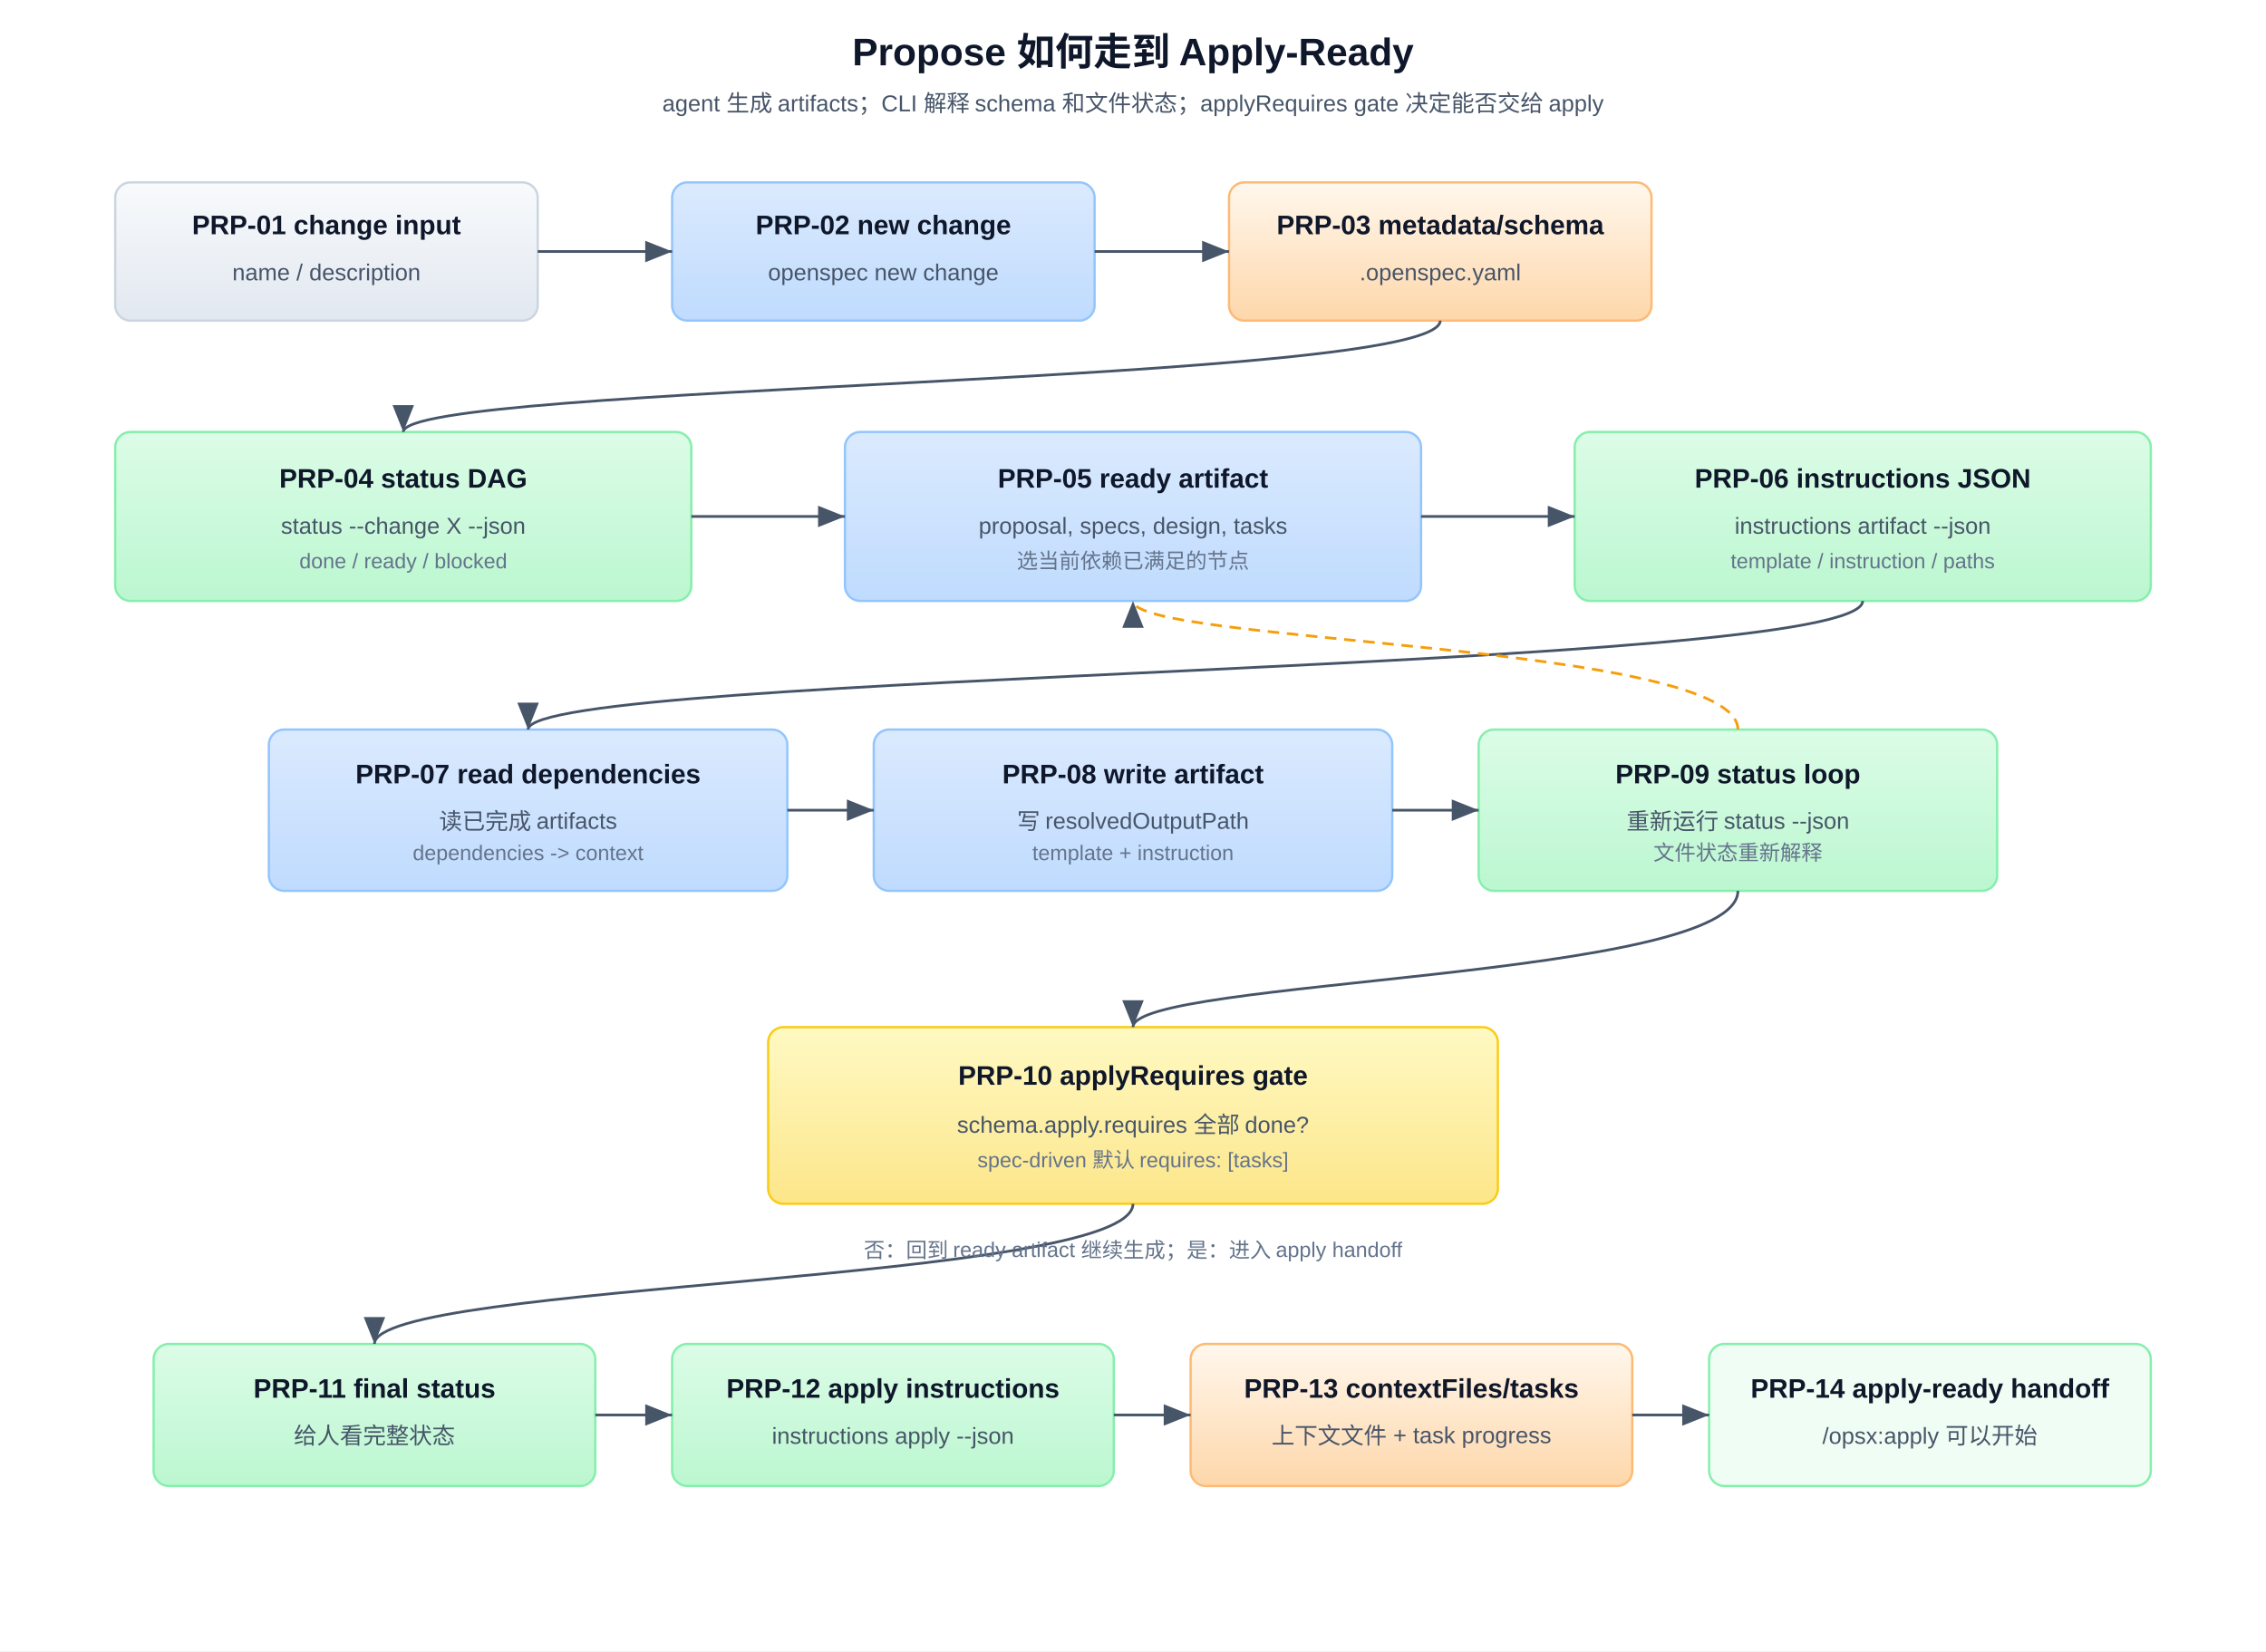
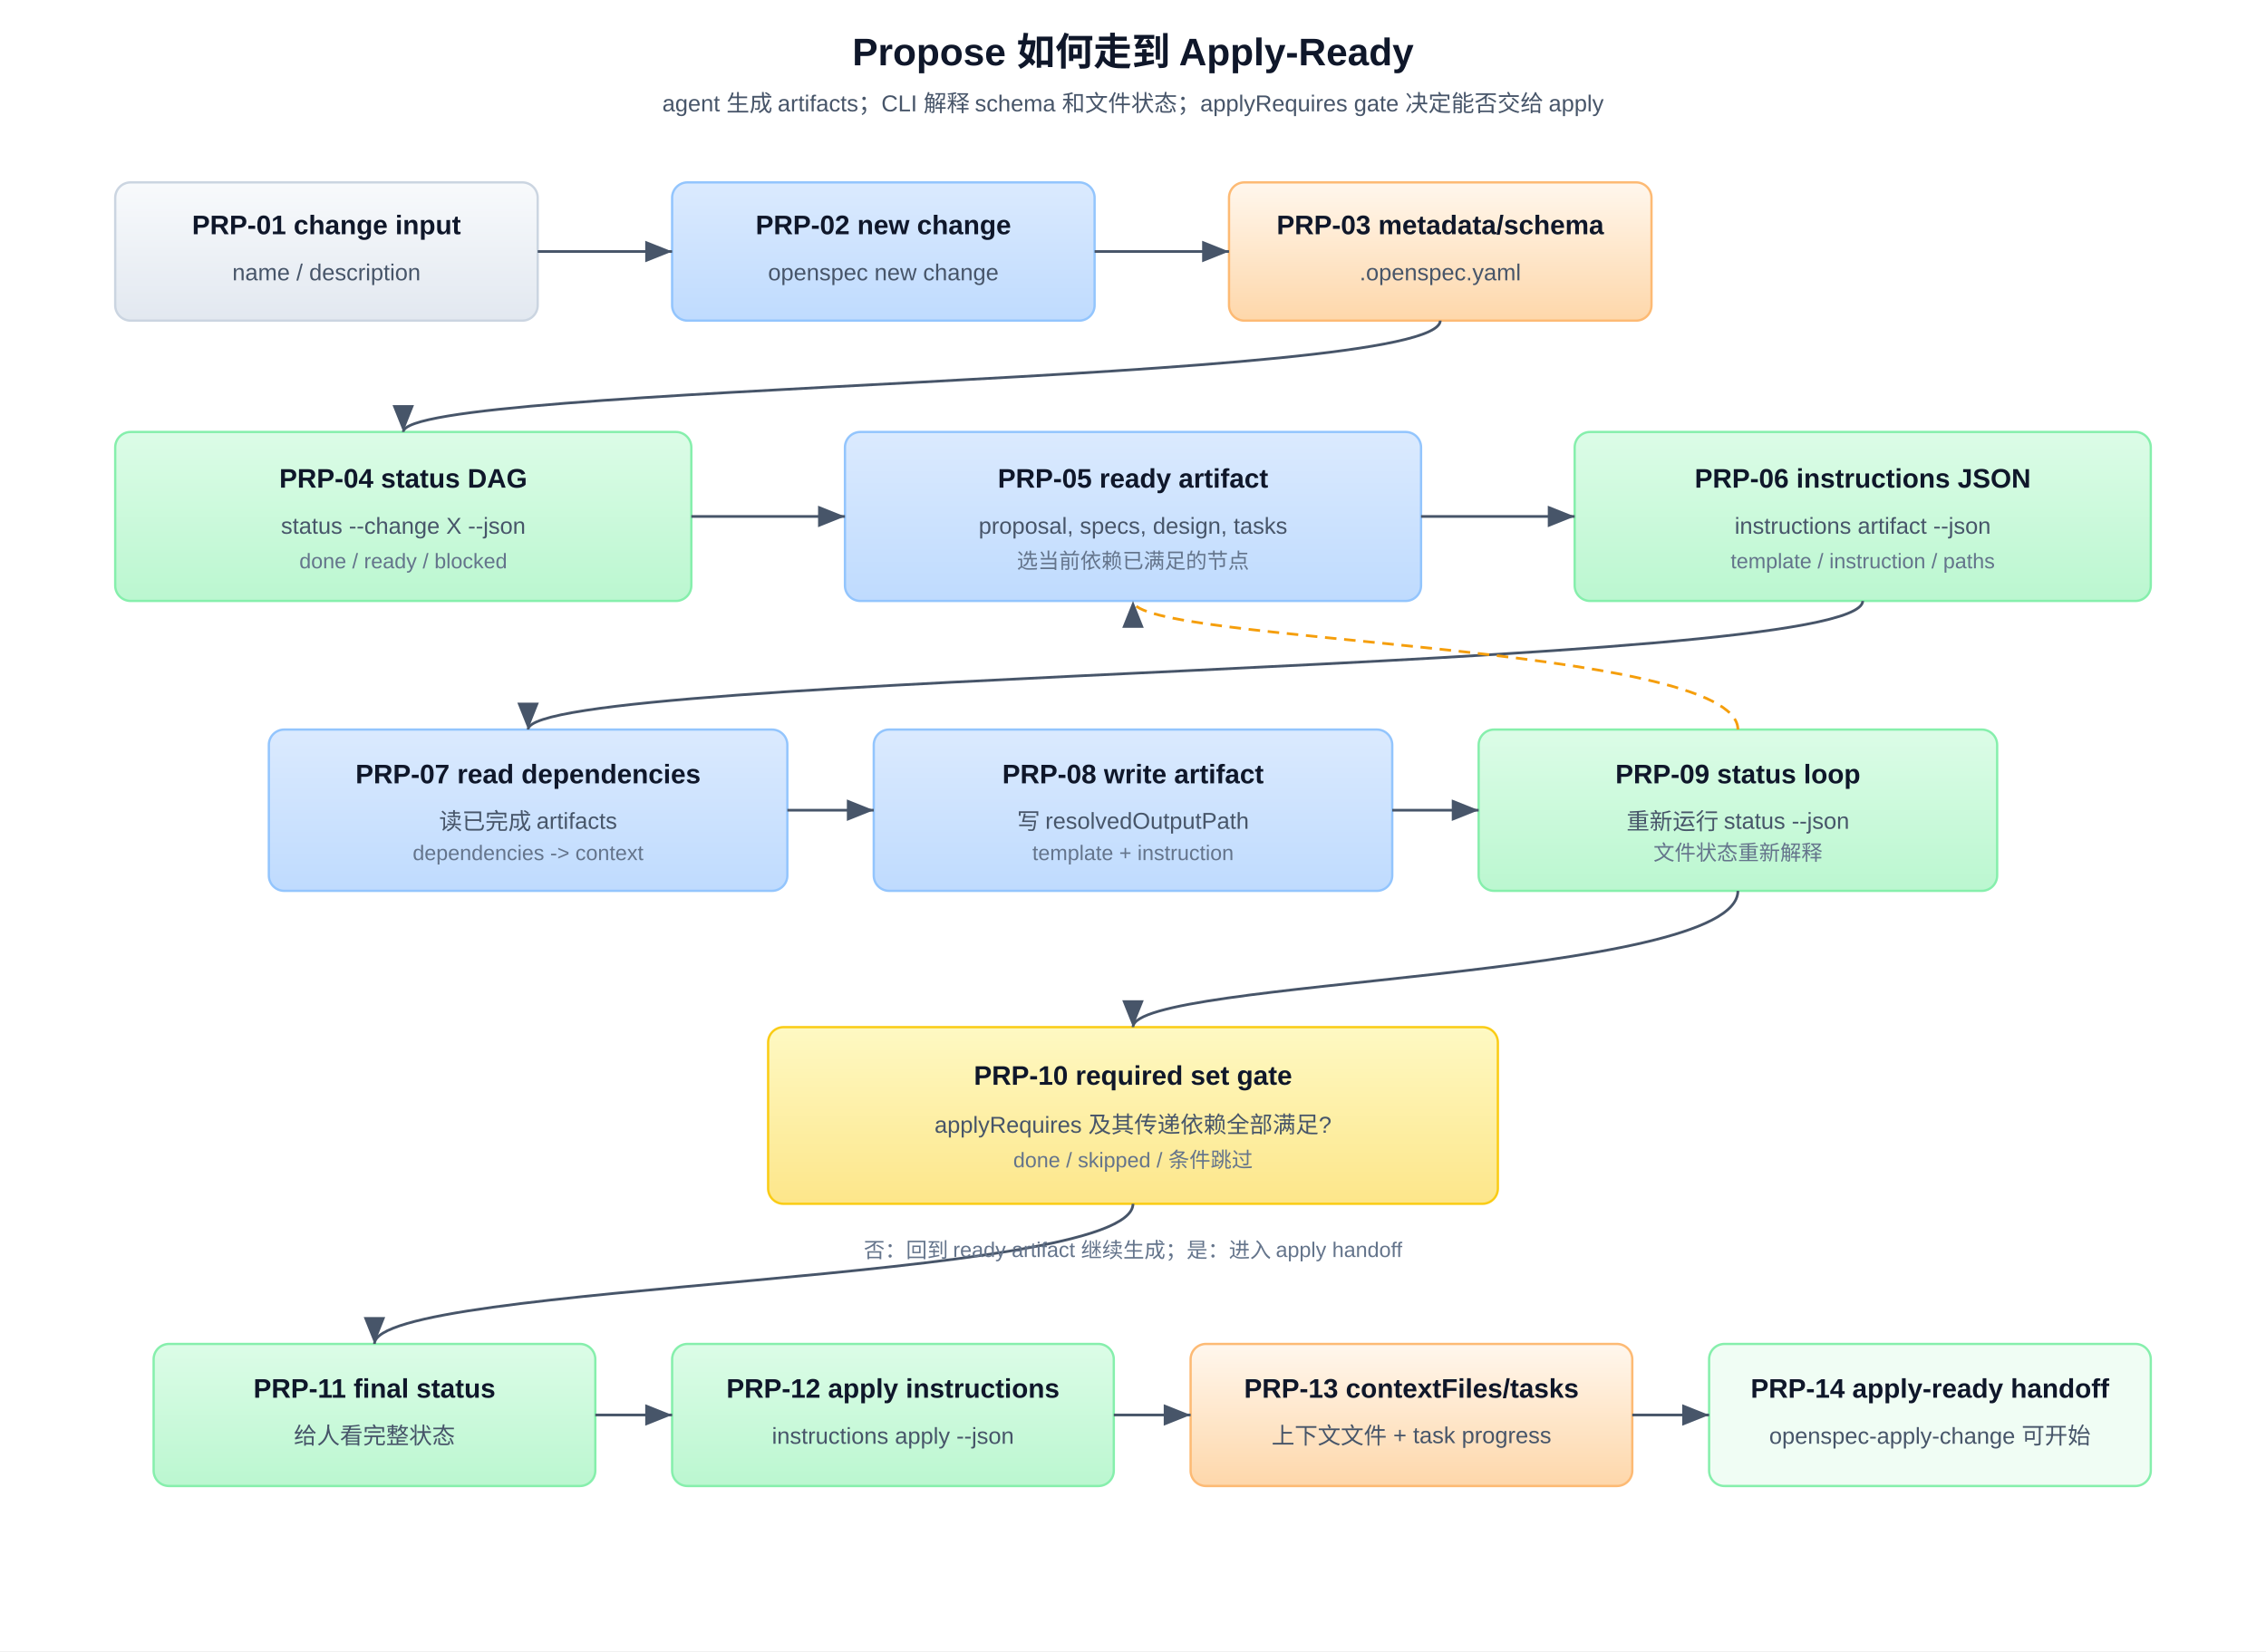
<svg xmlns="http://www.w3.org/2000/svg" viewBox="0 0 1180 860" font-family="Arial, 'Noto Sans CJK SC', sans-serif" font-size="14">
  <defs>
    <marker id="arrow" markerWidth="10" markerHeight="8" refX="10" refY="4" orient="auto">
      <path d="M0,0 L10,4 L0,8 Z" fill="#475569" />
    </marker>
    <linearGradient id="user" x1="0" y1="0" x2="0" y2="1">
      <stop offset="0%" stop-color="#f8fafc" />
      <stop offset="100%" stop-color="#e2e8f0" />
    </linearGradient>
    <linearGradient id="agent" x1="0" y1="0" x2="0" y2="1">
      <stop offset="0%" stop-color="#dbeafe" />
      <stop offset="100%" stop-color="#bfdbfe" />
    </linearGradient>
    <linearGradient id="cli" x1="0" y1="0" x2="0" y2="1">
      <stop offset="0%" stop-color="#dcfce7" />
      <stop offset="100%" stop-color="#bbf7d0" />
    </linearGradient>
    <linearGradient id="fs" x1="0" y1="0" x2="0" y2="1">
      <stop offset="0%" stop-color="#fff7ed" />
      <stop offset="100%" stop-color="#fed7aa" />
    </linearGradient>
    <linearGradient id="gate" x1="0" y1="0" x2="0" y2="1">
      <stop offset="0%" stop-color="#fef9c3" />
      <stop offset="100%" stop-color="#fde68a" />
    </linearGradient>
    <style>
      .box { stroke-width: 1.2; rx: 8; }
      .label { fill: #0f172a; font-weight: 700; }
      .small { fill: #475569; font-size: 12px; }
      .tiny { fill: #64748b; font-size: 11px; }
      .arrow { stroke: #475569; stroke-width: 1.4; fill: none; marker-end: url(#arrow); }
      .loop { stroke: #f59e0b; stroke-width: 1.4; fill: none; stroke-dasharray: 6 4; marker-end: url(#arrow); }
    </style>
  </defs>
  <rect x="0" y="0" width="1180" height="860" fill="#ffffff" />
  <text x="590" y="34" text-anchor="middle" font-size="20" font-weight="700" fill="#0f172a">Propose 如何走到 Apply-Ready</text>
  <text x="590" y="58" text-anchor="middle" class="small">agent 生成 artifacts；CLI 解释 schema 和文件状态；applyRequires gate 决定能否交给 apply</text>
  <rect x="60" y="95" width="220" height="72" class="box" fill="url(#user)" stroke="#cbd5e1" />
  <text x="170" y="122" text-anchor="middle" class="label">PRP-01 change input</text>
  <text x="170" y="146" text-anchor="middle" class="small">name / description</text>
  <rect x="350" y="95" width="220" height="72" class="box" fill="url(#agent)" stroke="#93c5fd" />
  <text x="460" y="122" text-anchor="middle" class="label">PRP-02 new change</text>
  <text x="460" y="146" text-anchor="middle" class="small">openspec new change</text>
  <rect x="640" y="95" width="220" height="72" class="box" fill="url(#fs)" stroke="#fdba74" />
  <text x="750" y="122" text-anchor="middle" class="label">PRP-03 metadata/schema</text>
  <text x="750" y="146" text-anchor="middle" class="small">.openspec.yaml</text>
  <path d="M280,131 L350,131" class="arrow" />
  <path d="M570,131 L640,131" class="arrow" />
  <rect x="60" y="225" width="300" height="88" class="box" fill="url(#cli)" stroke="#86efac" />
  <text x="210" y="254" text-anchor="middle" class="label">PRP-04 status DAG</text>
  <text x="210" y="278" text-anchor="middle" class="small">status --change X --json</text>
  <text x="210" y="296" text-anchor="middle" class="tiny">done / ready / blocked</text>
  <rect x="440" y="225" width="300" height="88" class="box" fill="url(#agent)" stroke="#93c5fd" />
  <text x="590" y="254" text-anchor="middle" class="label">PRP-05 ready artifact</text>
  <text x="590" y="278" text-anchor="middle" class="small">proposal, specs, design, tasks</text>
  <text x="590" y="296" text-anchor="middle" class="tiny">选当前依赖已满足的节点</text>
  <rect x="820" y="225" width="300" height="88" class="box" fill="url(#cli)" stroke="#86efac" />
  <text x="970" y="254" text-anchor="middle" class="label">PRP-06 instructions JSON</text>
  <text x="970" y="278" text-anchor="middle" class="small">instructions artifact --json</text>
  <text x="970" y="296" text-anchor="middle" class="tiny">template / instruction / paths</text>
  <path d="M750,167 C750,200 210,200 210,225" class="arrow" />
  <path d="M360,269 L440,269" class="arrow" />
  <path d="M740,269 L820,269" class="arrow" />
  <rect x="140" y="380" width="270" height="84" class="box" fill="url(#agent)" stroke="#93c5fd" />
  <text x="275" y="408" text-anchor="middle" class="label">PRP-07 read dependencies</text>
  <text x="275" y="432" text-anchor="middle" class="small">读已完成 artifacts</text>
  <text x="275" y="448" text-anchor="middle" class="tiny">dependencies -&gt; context</text>
  <rect x="455" y="380" width="270" height="84" class="box" fill="url(#agent)" stroke="#93c5fd" />
  <text x="590" y="408" text-anchor="middle" class="label">PRP-08 write artifact</text>
  <text x="590" y="432" text-anchor="middle" class="small">写 resolvedOutputPath</text>
  <text x="590" y="448" text-anchor="middle" class="tiny">template + instruction</text>
  <rect x="770" y="380" width="270" height="84" class="box" fill="url(#cli)" stroke="#86efac" />
  <text x="905" y="408" text-anchor="middle" class="label">PRP-09 status loop</text>
  <text x="905" y="432" text-anchor="middle" class="small">重新运行 status --json</text>
  <text x="905" y="448" text-anchor="middle" class="tiny">文件状态重新解释</text>
  <path d="M970,313 C970,350 275,350 275,380" class="arrow" />
  <path d="M410,422 L455,422" class="arrow" />
  <path d="M725,422 L770,422" class="arrow" />
  <path d="M905,380 C905,335 590,335 590,313" class="loop" />
  <rect x="400" y="535" width="380" height="92" class="box" fill="url(#gate)" stroke="#facc15" />
-   <text x="590" y="565" text-anchor="middle" class="label">PRP-10 applyRequires gate</text>
-   <text x="590" y="590" text-anchor="middle" class="small">schema.apply.requires 全部 done?</text>
-   <text x="590" y="608" text-anchor="middle" class="tiny">spec-driven 默认 requires: [tasks]</text>
+   <text x="590" y="565" text-anchor="middle" class="label">PRP-10 required set gate</text>
+   <text x="590" y="590" text-anchor="middle" class="small">applyRequires 及其传递依赖全部满足?</text>
+   <text x="590" y="608" text-anchor="middle" class="tiny">done / skipped / 条件跳过</text>
  <path d="M905,464 C905,510 590,510 590,535" class="arrow" />
  <rect x="80" y="700" width="230" height="74" class="box" fill="url(#cli)" stroke="#86efac" />
  <text x="195" y="728" text-anchor="middle" class="label">PRP-11 final status</text>
  <text x="195" y="752" text-anchor="middle" class="small">给人看完整状态</text>
  <rect x="350" y="700" width="230" height="74" class="box" fill="url(#cli)" stroke="#86efac" />
  <text x="465" y="728" text-anchor="middle" class="label">PRP-12 apply instructions</text>
  <text x="465" y="752" text-anchor="middle" class="small">instructions apply --json</text>
  <rect x="620" y="700" width="230" height="74" class="box" fill="url(#fs)" stroke="#fdba74" />
  <text x="735" y="728" text-anchor="middle" class="label">PRP-13 contextFiles/tasks</text>
  <text x="735" y="752" text-anchor="middle" class="small">上下文文件 + task progress</text>
  <rect x="890" y="700" width="230" height="74" class="box" fill="#f0fdf4" stroke="#86efac" />
  <text x="1005" y="728" text-anchor="middle" class="label">PRP-14 apply-ready handoff</text>
-   <text x="1005" y="752" text-anchor="middle" class="small">/opsx:apply 可以开始</text>
+   <text x="1005" y="752" text-anchor="middle" class="small">openspec-apply-change 可开始</text>
  <path d="M590,627 C590,668 195,668 195,700" class="arrow" />
  <path d="M310,737 L350,737" class="arrow" />
  <path d="M580,737 L620,737" class="arrow" />
  <path d="M850,737 L890,737" class="arrow" />
  <text x="590" y="655" text-anchor="middle" class="tiny">否：回到 ready artifact 继续生成；是：进入 apply handoff</text>
</svg>
